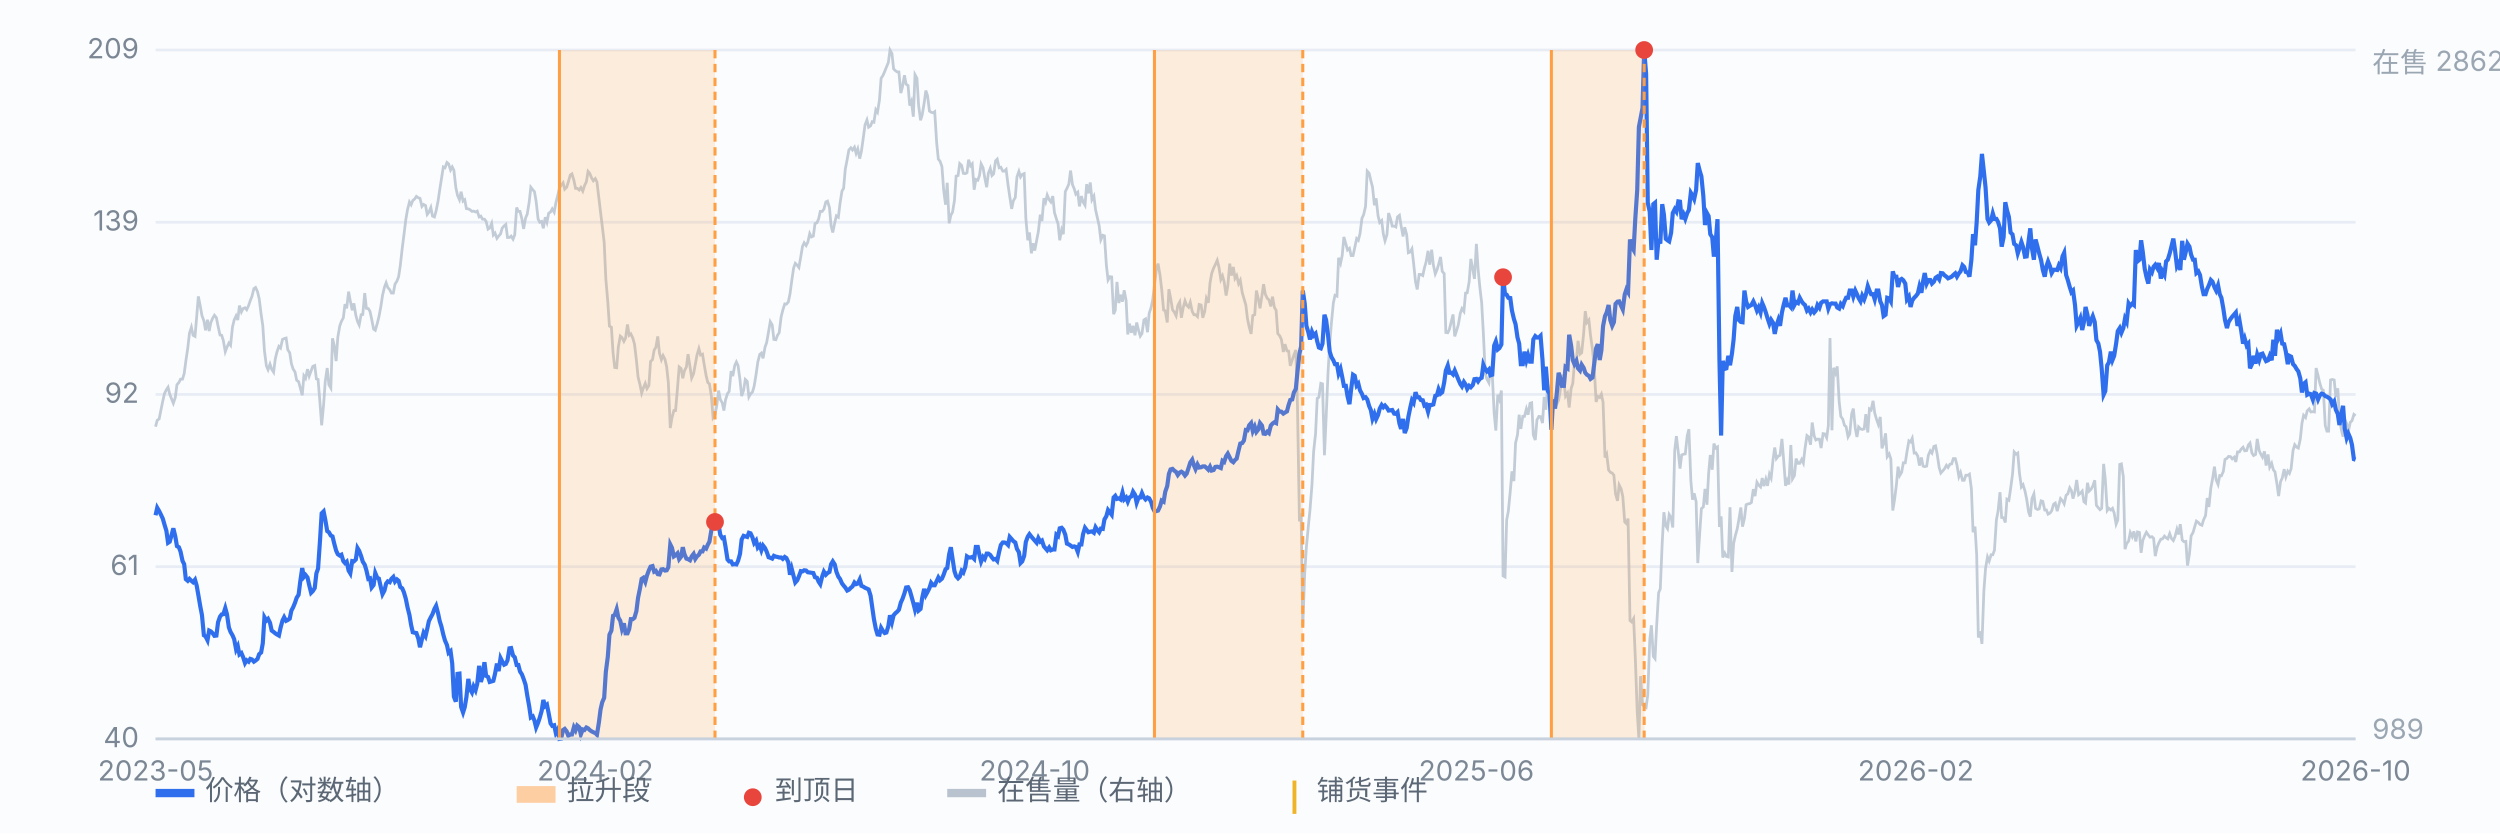
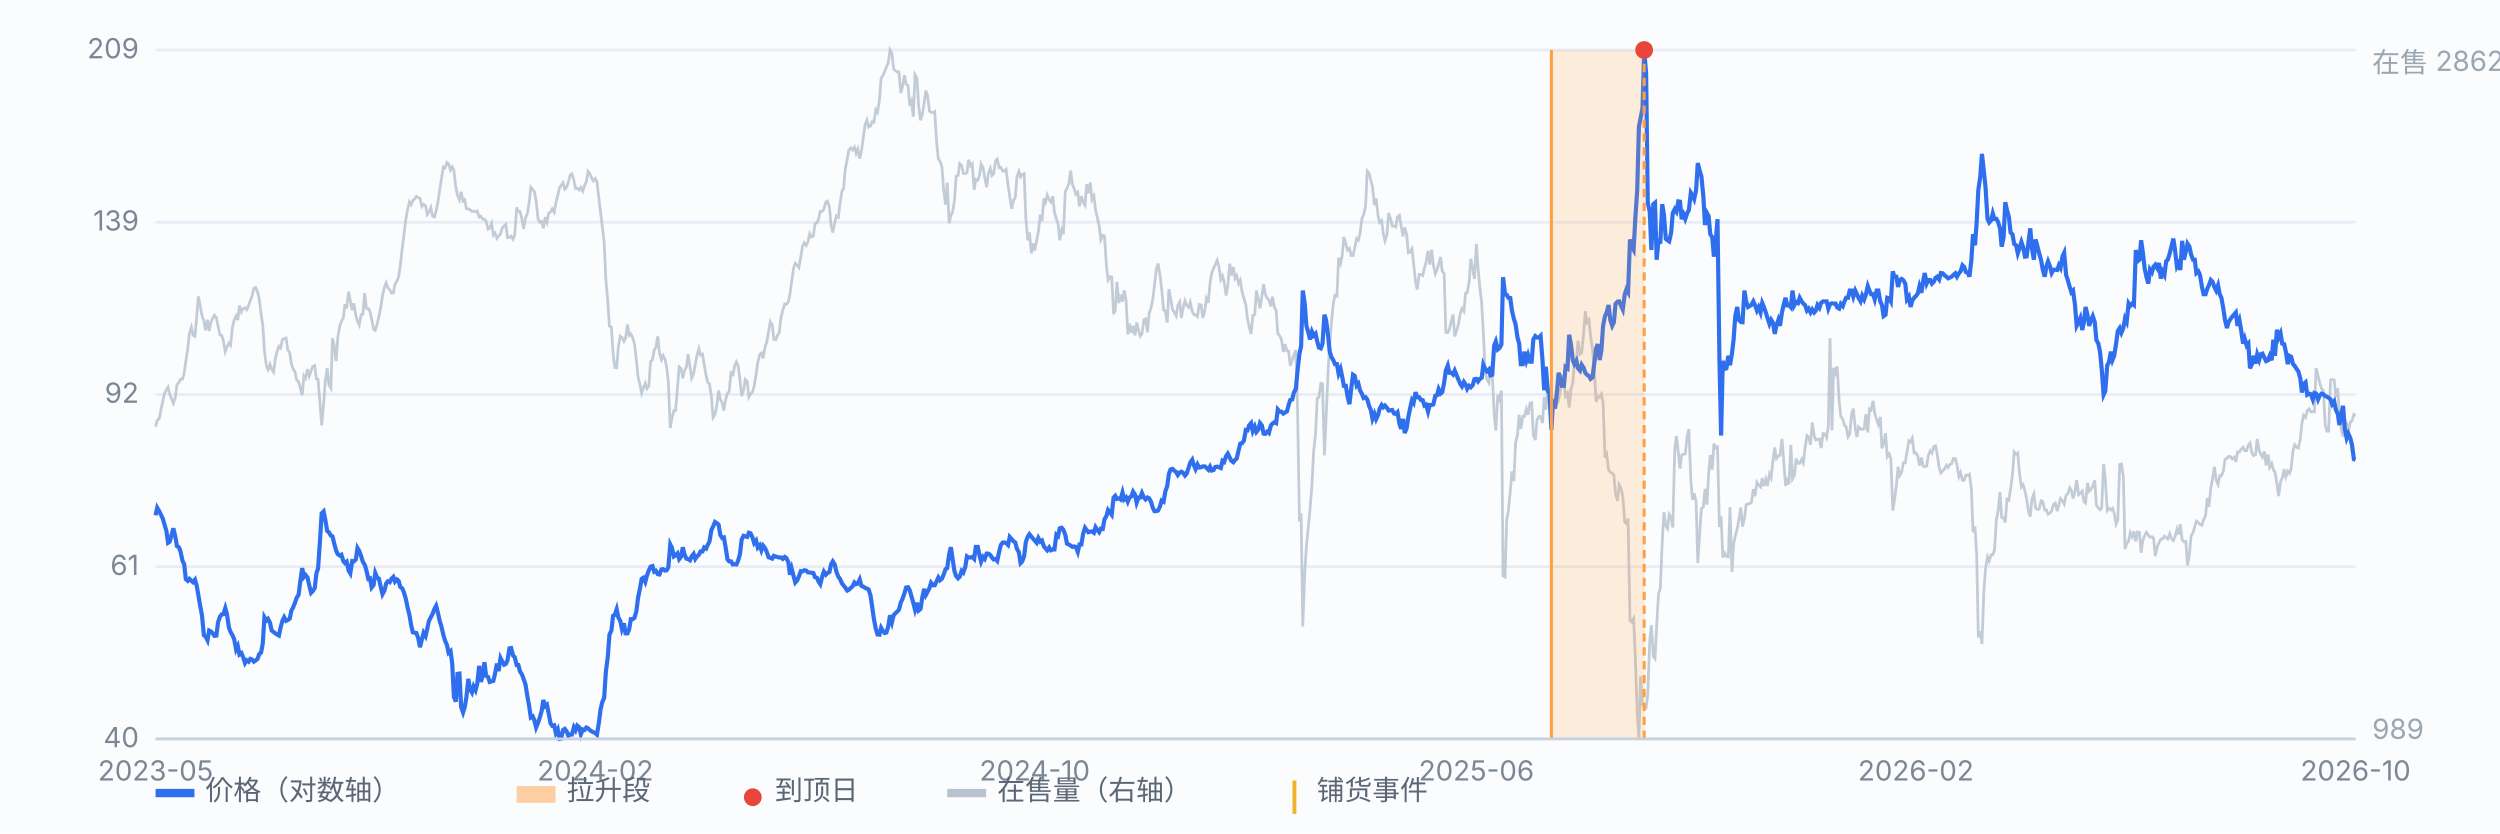
<svg xmlns="http://www.w3.org/2000/svg" viewBox="0 0 900 300" preserveAspectRatio="xMidYMid meet" style="width:100%;max-width:900px;height:auto;display:block" font-family="-apple-system,Segoe UI,Microsoft YaHei,sans-serif" font-size="10">
  <rect x="0" y="0" width="900" height="300" fill="#fbfcfe" />
  <line x1="56" y1="266.0" x2="848" y2="266.0" stroke="#e8edf5" stroke-width="1" />
  <text x="50" y="269.0" text-anchor="end" fill="#7b8794">40</text>
  <line x1="56" y1="204.0" x2="848" y2="204.0" stroke="#e8edf5" stroke-width="1" />
  <text x="50" y="207.0" text-anchor="end" fill="#7b8794">61</text>
  <line x1="56" y1="142.0" x2="848" y2="142.0" stroke="#e8edf5" stroke-width="1" />
  <text x="50" y="145.0" text-anchor="end" fill="#7b8794">92</text>
  <line x1="56" y1="80.0" x2="848" y2="80.0" stroke="#e8edf5" stroke-width="1" />
  <text x="50" y="83.0" text-anchor="end" fill="#7b8794">139</text>
  <line x1="56" y1="18.0" x2="848" y2="18.0" stroke="#e8edf5" stroke-width="1" />
  <text x="50" y="21.0" text-anchor="end" fill="#7b8794">209</text>
  <path d="M56.0 153.6 L56.6 151.3 L57.3 150.8 L57.9 147.8 L58.6 144.4 L59.2 141.7 L59.9 140.3 L60.5 139.4 L61.1 141.9 L61.8 143.7 L62.4 145.2 L63.1 143.1 L63.7 138.5 L64.4 137.7 L65.0 136.5 L65.7 136.5 L66.3 134.5 L66.9 130.0 L67.6 125.3 L68.2 120.0 L68.9 117.8 L69.5 120.7 L70.2 121.1 L70.8 114.1 L71.4 106.7 L72.1 110.2 L72.7 113.6 L73.4 115.5 L74.0 118.9 L74.7 115.1 L75.3 119.2 L75.9 116.1 L76.6 114.5 L77.2 113.5 L77.9 114.4 L78.5 117.4 L79.2 120.6 L79.8 120.7 L80.4 122.6 L81.1 126.6 L81.7 125.0 L82.4 123.5 L83.0 124.3 L83.7 117.7 L84.3 115.2 L85.0 113.7 L85.6 115.2 L86.2 110.0 L86.9 112.3 L87.5 111.1 L88.2 110.8 L88.8 111.5 L89.5 110.0 L90.1 108.2 L90.7 106.7 L91.4 103.9 L92.0 103.5 L92.7 105.0 L93.3 107.5 L94.0 113.1 L94.6 117.2 L95.2 126.3 L95.9 131.7 L96.5 133.1 L97.2 131.1 L97.8 132.9 L98.5 134.0 L99.1 129.2 L99.7 126.7 L100.4 124.7 L101.0 125.3 L101.7 122.2 L102.3 121.9 L103.0 121.7 L103.6 125.9 L104.3 127.0 L104.9 130.9 L105.5 132.8 L106.2 133.9 L106.8 136.9 L107.5 137.4 L108.1 139.6 L108.8 142.3 L109.4 135.3 L110.0 136.2 L110.7 132.9 L111.3 135.4 L112.0 133.5 L112.6 131.9 L113.3 131.6 L113.9 136.4 L114.5 136.6 L115.2 145.1 L115.8 153.1 L116.5 145.6 L117.1 137.2 L117.8 132.5 L118.4 138.5 L119.1 139.7 L119.7 121.8 L120.3 124.3 L121.0 130.0 L121.6 121.5 L122.3 117.4 L122.9 115.7 L123.6 114.4 L124.2 109.5 L124.8 111.0 L125.5 105.0 L126.1 108.3 L126.8 111.7 L127.4 109.2 L128.1 113.5 L128.7 115.7 L129.3 117.0 L130.0 113.3 L130.6 113.2 L131.3 105.5 L131.9 111.0 L132.6 111.1 L133.2 112.1 L133.8 114.9 L134.5 118.5 L135.1 118.9 L135.8 116.5 L136.4 114.1 L137.1 110.4 L137.7 106.4 L138.4 103.4 L139.0 101.8 L139.6 103.5 L140.3 104.3 L140.9 105.5 L141.6 105.5 L142.2 102.3 L142.9 101.2 L143.5 99.6 L144.1 95.6 L144.8 89.4 L145.4 84.7 L146.1 79.0 L146.7 75.5 L147.4 72.7 L148.0 73.7 L148.6 72.2 L149.3 71.6 L149.9 70.7 L150.6 71.2 L151.2 71.4 L151.9 74.3 L152.5 73.6 L153.2 74.0 L153.8 77.2 L154.4 76.4 L155.1 74.7 L155.7 77.8 L156.4 78.1 L157.0 75.9 L157.7 72.4 L158.3 68.3 L158.9 64.5 L159.6 60.1 L160.2 60.4 L160.9 58.5 L161.5 59.0 L162.2 61.2 L162.8 60.1 L163.4 61.3 L164.1 67.5 L164.7 70.3 L165.4 71.9 L166.0 69.0 L166.7 72.4 L167.3 71.9 L167.9 75.1 L168.6 75.2 L169.2 75.5 L169.9 76.1 L170.5 76.0 L171.2 76.3 L171.8 76.0 L172.5 78.1 L173.1 77.8 L173.7 78.9 L174.4 78.9 L175.0 79.7 L175.7 82.5 L176.3 82.1 L177.0 80.4 L177.6 84.6 L178.2 83.9 L178.9 85.8 L179.5 85.0 L180.2 84.2 L180.8 82.1 L181.5 81.3 L182.1 80.8 L182.7 85.5 L183.4 85.5 L184.0 85.0 L184.7 86.1 L185.3 84.5 L186.0 74.7 L186.6 76.1 L187.2 76.1 L187.9 78.9 L188.5 82.4 L189.2 78.5 L189.8 77.1 L190.5 72.8 L191.1 67.4 L191.8 68.3 L192.4 69.0 L193.0 72.4 L193.7 78.8 L194.3 80.0 L195.0 79.7 L195.6 82.2 L196.3 78.2 L196.9 80.0 L197.5 76.8 L198.2 76.3 L198.8 75.2 L199.5 76.4 L200.1 73.1 L200.8 70.3 L201.4 67.7 L202.0 66.7 L202.7 65.8 L203.3 68.1 L204.0 67.4 L204.6 65.5 L205.3 63.0 L205.9 62.6 L206.6 64.9 L207.2 67.8 L207.8 67.8 L208.5 68.4 L209.1 67.5 L209.8 68.8 L210.4 66.9 L211.1 65.4 L211.7 61.7 L212.3 62.4 L213.0 64.1 L213.6 65.1 L214.3 64.3 L214.9 65.5 L215.6 71.4 L216.2 76.4 L216.8 81.3 L217.5 87.2 L218.1 100.4 L218.8 108.6 L219.4 117.4 L220.1 117.8 L220.7 127.0 L221.3 132.3 L222.0 132.4 L222.6 124.9 L223.3 121.0 L223.9 121.5 L224.6 122.9 L225.2 121.7 L225.9 116.8 L226.5 120.7 L227.1 120.2 L227.8 121.7 L228.4 123.8 L229.1 129.6 L229.7 135.7 L230.4 138.5 L231.0 141.5 L231.6 139.7 L232.3 138.0 L232.9 139.9 L233.6 138.8 L234.2 130.1 L234.9 129.5 L235.5 126.0 L236.1 125.1 L236.8 121.1 L237.4 127.1 L238.1 129.5 L238.7 128.0 L239.4 129.4 L240.0 132.1 L240.6 137.7 L241.3 154.1 L241.9 150.4 L242.6 147.8 L243.2 147.8 L243.9 139.7 L244.5 132.1 L245.2 132.7 L245.8 136.2 L246.4 133.5 L247.1 132.1 L247.7 127.5 L248.4 132.0 L249.0 136.1 L249.7 134.5 L250.3 131.2 L250.9 127.9 L251.6 125.5 L252.2 127.8 L252.9 127.5 L253.5 131.2 L254.2 135.2 L254.8 137.7 L255.4 138.2 L256.1 142.7 L256.7 150.3 L257.4 149.2 L258.0 146.2 L258.7 140.6 L259.3 143.8 L260.0 145.0 L260.6 147.8 L261.2 143.9 L261.9 141.7 L262.5 140.9 L263.2 133.6 L263.8 135.4 L264.5 131.6 L265.1 130.3 L265.7 131.6 L266.4 136.8 L267.0 142.6 L267.7 140.5 L268.3 136.6 L269.0 137.3 L269.6 142.9 L270.2 141.8 L270.9 141.1 L271.5 139.0 L272.2 134.7 L272.8 130.4 L273.5 127.6 L274.1 127.1 L274.7 129.0 L275.4 125.0 L276.0 123.3 L276.7 119.3 L277.3 115.8 L278.0 117.0 L278.6 122.2 L279.3 122.3 L279.9 120.7 L280.5 119.8 L281.2 114.1 L281.8 111.7 L282.5 109.4 L283.1 109.5 L283.8 108.7 L284.4 105.8 L285.0 101.3 L285.7 96.5 L286.3 94.8 L287.0 95.5 L287.6 96.3 L288.3 92.3 L288.9 88.7 L289.5 87.4 L290.2 88.4 L290.8 87.2 L291.5 84.1 L292.1 85.3 L292.8 85.0 L293.4 80.5 L294.1 80.2 L294.7 78.8 L295.3 76.1 L296.0 76.1 L296.6 75.3 L297.3 72.7 L297.9 72.4 L298.6 74.7 L299.2 81.3 L299.8 83.7 L300.5 80.2 L301.1 77.7 L301.8 78.2 L302.4 73.3 L303.1 68.8 L303.7 67.8 L304.3 60.9 L305.0 57.3 L305.6 54.0 L306.3 53.2 L306.9 54.0 L307.6 53.0 L308.2 55.2 L308.8 53.6 L309.5 57.1 L310.1 54.5 L310.8 49.5 L311.4 45.0 L312.1 43.2 L312.7 45.8 L313.4 45.3 L314.0 43.8 L314.6 44.0 L315.3 39.5 L315.9 40.4 L316.6 36.0 L317.2 28.2 L317.9 27.1 L318.5 25.7 L319.1 24.2 L319.8 22.5 L320.4 18.0 L321.1 19.3 L321.7 24.8 L322.4 25.5 L323.0 25.9 L323.6 25.9 L324.3 33.5 L324.9 31.2 L325.6 27.1 L326.2 30.3 L326.9 30.8 L327.5 38.0 L328.1 36.5 L328.8 42.0 L329.4 26.9 L330.1 28.2 L330.7 37.9 L331.4 43.3 L332.0 41.3 L332.7 37.1 L333.3 32.6 L333.9 34.4 L334.6 40.0 L335.2 40.4 L335.9 40.6 L336.5 40.2 L337.2 51.4 L337.8 57.3 L338.4 58.0 L339.1 60.0 L339.7 68.2 L340.4 73.7 L341.0 65.8 L341.7 80.4 L342.3 77.5 L342.9 76.4 L343.6 72.2 L344.2 63.4 L344.9 63.2 L345.5 58.9 L346.2 59.6 L346.8 62.4 L347.5 62.5 L348.1 62.2 L348.7 57.5 L349.4 59.7 L350.0 59.0 L350.7 68.3 L351.3 64.6 L352.0 64.9 L352.6 63.2 L353.2 59.0 L353.9 60.4 L354.5 63.9 L355.2 67.4 L355.8 62.4 L356.5 60.6 L357.1 63.2 L357.7 62.6 L358.4 57.9 L359.0 57.3 L359.7 60.4 L360.3 60.2 L361.0 61.6 L361.6 61.6 L362.2 61.0 L362.9 66.6 L363.5 70.7 L364.2 75.2 L364.8 72.3 L365.5 71.1 L366.1 63.7 L366.8 61.7 L367.4 63.7 L368.0 62.8 L368.7 62.5 L369.3 78.5 L370.0 86.5 L370.6 83.7 L371.3 91.2 L371.9 87.6 L372.5 90.2 L373.2 86.5 L373.8 83.4 L374.5 77.3 L375.1 79.6 L375.8 71.4 L376.4 72.8 L377.0 70.2 L377.7 71.9 L378.3 72.7 L379.0 70.6 L379.6 76.5 L380.3 78.8 L380.9 80.6 L381.5 86.5 L382.2 82.7 L382.8 84.3 L383.5 69.0 L384.1 67.8 L384.8 66.2 L385.4 61.4 L386.1 66.5 L386.7 67.9 L387.3 69.9 L388.0 69.2 L388.6 74.3 L389.3 70.6 L389.9 72.7 L390.6 73.9 L391.2 66.3 L391.8 69.6 L392.5 65.7 L393.1 71.9 L393.8 70.6 L394.4 75.5 L395.1 78.6 L395.7 81.3 L396.3 86.3 L397.0 84.7 L397.6 84.9 L398.3 95.5 L398.9 100.8 L399.6 99.6 L400.2 99.7 L400.9 113.1 L401.5 111.7 L402.1 101.5 L402.8 109.1 L403.4 106.1 L404.1 108.6 L404.7 104.5 L405.4 108.2 L406.0 120.4 L406.6 116.5 L407.3 119.8 L407.9 117.3 L408.6 120.7 L409.2 116.1 L409.9 119.0 L410.5 121.0 L411.1 120.1 L411.8 115.2 L412.4 114.8 L413.1 119.6 L413.7 112.8 L414.4 110.7 L415.0 107.8 L415.6 102.7 L416.3 96.8 L416.9 94.9 L417.6 99.0 L418.2 104.1 L418.9 111.6 L419.5 111.9 L420.2 116.1 L420.8 104.1 L421.4 107.2 L422.1 111.5 L422.7 112.3 L423.4 113.7 L424.0 110.0 L424.7 108.7 L425.3 114.4 L425.9 111.0 L426.6 108.3 L427.2 109.9 L427.9 110.6 L428.5 108.8 L429.2 112.1 L429.8 113.3 L430.4 113.3 L431.1 114.0 L431.7 109.6 L432.4 109.8 L433.0 114.4 L433.7 112.1 L434.3 107.4 L435.0 109.0 L435.6 101.9 L436.2 98.5 L436.9 96.5 L437.5 95.3 L438.2 93.7 L438.8 96.1 L439.5 100.6 L440.1 99.3 L440.7 101.5 L441.4 106.4 L442.0 103.0 L442.7 94.9 L443.3 99.2 L444.0 96.1 L444.6 100.2 L445.2 99.2 L445.9 102.1 L446.5 100.9 L447.2 105.3 L447.8 107.4 L448.5 109.8 L449.1 114.8 L449.7 117.7 L450.4 120.2 L451.0 113.6 L451.7 113.3 L452.3 104.6 L453.0 107.6 L453.6 111.0 L454.3 106.4 L454.9 102.3 L455.5 105.9 L456.2 107.4 L456.8 107.9 L457.5 110.3 L458.1 106.8 L458.8 110.7 L459.4 111.7 L460.0 120.1 L460.7 120.9 L461.3 122.2 L462.0 126.7 L462.6 123.9 L463.3 126.3 L463.9 126.4 L464.5 131.7 L465.2 129.6 L465.8 127.8 L466.5 126.0 L467.1 146.6 L467.8 187.7 L468.4 184.8 L469.0 225.5 L469.7 206.3 L470.3 196.9 L471.0 189.5 L471.6 183.5 L472.3 174.6 L472.9 162.6 L473.6 156.1 L474.2 143.4 L474.8 143.0 L475.5 138.0 L476.1 138.2 L476.8 163.9 L477.4 150.5 L478.1 134.0 L478.7 123.8 L479.3 116.4 L480.0 109.1 L480.6 106.3 L481.3 106.6 L481.9 92.8 L482.6 94.8 L483.2 91.9 L483.8 85.3 L484.5 87.8 L485.1 90.0 L485.8 89.4 L486.4 92.0 L487.1 92.0 L487.7 89.2 L488.4 85.9 L489.0 86.5 L489.6 84.1 L490.3 78.6 L490.9 77.3 L491.6 74.3 L492.2 61.6 L492.9 62.4 L493.5 65.0 L494.1 67.3 L494.8 73.9 L495.4 71.4 L496.1 77.7 L496.7 80.1 L497.4 79.4 L498.0 84.2 L498.6 86.7 L499.3 84.5 L499.9 76.7 L500.6 78.8 L501.2 81.4 L501.9 81.4 L502.5 81.7 L503.1 78.1 L503.8 77.5 L504.4 81.3 L505.1 85.1 L505.7 81.8 L506.4 84.5 L507.0 91.0 L507.7 90.7 L508.3 89.6 L508.9 94.8 L509.6 101.5 L510.2 104.2 L510.9 98.8 L511.5 98.8 L512.2 99.2 L512.8 96.4 L513.4 94.3 L514.1 90.3 L514.7 95.3 L515.4 89.9 L516.0 95.3 L516.7 98.6 L517.3 97.2 L517.9 95.2 L518.6 92.5 L519.2 97.7 L519.9 98.5 L520.5 119.7 L521.2 119.8 L521.8 118.5 L522.5 115.6 L523.1 113.2 L523.7 121.1 L524.4 118.9 L525.0 116.9 L525.7 112.8 L526.3 111.1 L527.0 112.1 L527.6 105.5 L528.2 105.4 L528.9 101.4 L529.5 93.2 L530.2 96.8 L530.8 100.4 L531.5 87.8 L532.1 96.7 L532.7 103.0 L533.4 109.0 L534.0 119.8 L534.7 134.5 L535.3 136.5 L536.0 137.8 L536.6 132.0 L537.2 134.4 L537.9 148.8 L538.5 155.0 L539.2 142.1 L539.8 143.8 L540.5 140.6 L541.1 207.3 L541.8 207.7 L542.4 187.2 L543.0 184.0 L543.7 176.8 L544.3 169.7 L545.0 173.2 L545.6 159.5 L546.3 156.5 L546.9 149.3 L547.5 154.4 L548.2 149.9 L548.8 149.9 L549.5 147.2 L550.1 149.3 L550.8 145.2 L551.4 145.0 L552.0 156.6 L552.7 158.4 L553.3 151.2 L554.0 149.9 L554.6 150.0 L555.3 152.3 L555.9 142.9 L556.5 147.5 L557.2 138.5 L557.8 140.9 L558.5 141.9 L559.1 145.2 L559.8 145.1 L560.4 145.5 L561.1 144.1 L561.7 140.6 L562.3 134.9 L563.0 137.3 L563.6 142.6 L564.3 141.5 L564.9 146.7 L565.6 139.9 L566.2 138.0 L566.8 130.7 L567.5 129.8 L568.1 122.7 L568.8 127.5 L569.4 127.0 L570.1 120.2 L570.7 112.0 L571.3 116.1 L572.0 115.2 L572.6 120.9 L573.3 125.8 L573.9 132.0 L574.6 144.7 L575.2 142.7 L575.9 143.1 L576.5 141.9 L577.1 144.8 L577.8 164.7 L578.4 163.5 L579.1 169.2 L579.7 170.0 L580.4 170.3 L581.0 171.1 L581.6 177.8 L582.3 180.3 L582.9 174.6 L583.6 176.0 L584.2 178.7 L584.9 187.9 L585.5 188.5 L586.1 186.7 L586.8 223.4 L587.4 223.9 L588.1 222.7 L588.7 236.5 L589.4 256.3 L590.0 266.0 L590.6 243.4 L591.3 253.7 L591.9 254.3 L592.6 254.7 L593.2 250.1 L593.9 230.6 L594.5 225.1 L595.2 236.3 L595.8 237.1 L596.4 225.1 L597.1 213.4 L597.7 212.0 L598.4 195.3 L599.0 184.4 L599.7 189.3 L600.3 190.3 L600.9 185.2 L601.6 186.3 L602.2 189.9 L602.9 162.1 L603.5 157.0 L604.2 163.0 L604.8 168.7 L605.4 163.8 L606.1 163.5 L606.7 163.4 L607.4 156.9 L608.0 154.5 L608.7 172.9 L609.3 179.9 L609.9 177.6 L610.6 180.6 L611.2 202.7 L611.9 191.9 L612.5 183.1 L613.2 182.5 L613.8 176.0 L614.5 181.7 L615.1 170.5 L615.7 163.8 L616.4 169.1 L617.0 159.7 L617.7 161.3 L618.3 160.9 L619.0 189.7 L619.6 185.9 L620.2 200.7 L620.9 199.1 L621.5 200.3 L622.2 200.5 L622.8 182.6 L623.5 205.9 L624.1 195.7 L624.7 192.9 L625.4 190.4 L626.0 187.0 L626.7 182.7 L627.3 189.6 L628.0 186.6 L628.6 181.7 L629.3 181.4 L629.9 181.3 L630.5 180.9 L631.2 176.1 L631.8 178.6 L632.5 173.6 L633.1 174.6 L633.8 175.3 L634.4 172.1 L635.0 175.0 L635.7 172.5 L636.3 174.9 L637.0 170.7 L637.6 172.1 L638.3 165.4 L638.9 161.1 L639.5 165.1 L640.2 164.2 L640.8 163.9 L641.5 158.0 L642.1 165.4 L642.8 174.9 L643.4 172.9 L644.0 174.4 L644.7 160.2 L645.3 172.4 L646.0 171.2 L646.6 165.1 L647.3 166.8 L647.9 166.8 L648.6 165.4 L649.2 166.7 L649.8 161.5 L650.5 156.8 L651.1 157.3 L651.8 160.1 L652.4 152.1 L653.1 156.9 L653.7 158.4 L654.3 158.1 L655.0 158.1 L655.6 161.3 L656.3 156.1 L656.9 156.2 L657.6 157.6 L658.2 153.3 L658.8 121.7 L659.5 154.9 L660.1 132.4 L660.8 134.3 L661.4 131.9 L662.1 144.6 L662.7 149.9 L663.4 150.9 L664.0 153.1 L664.6 153.6 L665.3 157.3 L665.9 156.2 L666.6 149.0 L667.2 147.1 L667.9 154.2 L668.5 157.3 L669.1 153.7 L669.8 154.4 L670.4 154.6 L671.1 154.4 L671.7 149.1 L672.4 155.7 L673.0 147.2 L673.6 147.6 L674.3 144.3 L674.9 148.7 L675.6 151.1 L676.2 152.8 L676.9 150.1 L677.5 161.4 L678.1 159.8 L678.8 156.0 L679.4 164.4 L680.1 163.4 L680.7 165.2 L681.4 183.8 L682.0 180.1 L682.7 174.6 L683.3 168.0 L683.9 171.2 L684.6 170.0 L685.2 166.6 L685.9 166.6 L686.5 162.7 L687.2 158.7 L687.8 159.1 L688.4 157.8 L689.1 163.1 L689.7 163.0 L690.4 164.2 L691.0 167.6 L691.7 164.7 L692.3 167.8 L692.9 168.0 L693.6 167.8 L694.2 163.9 L694.9 162.3 L695.5 163.1 L696.2 160.7 L696.8 160.5 L697.4 163.6 L698.1 168.3 L698.7 170.3 L699.4 169.5 L700.0 168.8 L700.7 167.5 L701.3 168.3 L702.0 167.1 L702.6 167.0 L703.2 165.1 L703.9 165.1 L704.5 167.4 L705.2 171.6 L705.8 170.1 L706.5 172.9 L707.1 172.9 L707.7 171.1 L708.4 171.1 L709.0 170.7 L709.7 176.0 L710.3 191.6 L711.0 189.6 L711.6 199.7 L712.2 229.5 L712.9 227.3 L713.5 231.8 L714.2 212.6 L714.8 204.6 L715.5 200.5 L716.1 202.0 L716.8 199.7 L717.4 199.7 L718.0 198.1 L718.7 187.2 L719.3 184.0 L720.0 177.2 L720.6 186.3 L721.3 186.4 L721.9 188.1 L722.5 179.7 L723.2 180.1 L723.8 176.0 L724.5 170.8 L725.1 162.7 L725.8 163.5 L726.4 163.1 L727.0 170.3 L727.7 175.3 L728.3 174.5 L729.0 176.8 L729.6 179.7 L730.3 184.3 L730.9 186.0 L731.5 179.5 L732.2 177.8 L732.8 183.0 L733.5 183.4 L734.1 183.2 L734.8 180.3 L735.4 180.5 L736.1 183.6 L736.7 183.6 L737.3 185.1 L738.0 184.7 L738.6 183.9 L739.3 181.5 L739.9 181.1 L740.6 184.0 L741.2 181.7 L741.8 179.5 L742.5 180.3 L743.1 181.4 L743.8 178.3 L744.4 177.8 L745.1 175.6 L745.7 176.6 L746.3 179.5 L747.0 176.8 L747.6 172.8 L748.3 178.1 L748.9 177.6 L749.6 176.8 L750.2 180.6 L750.8 181.1 L751.5 173.8 L752.1 176.8 L752.8 176.1 L753.4 175.0 L754.1 172.9 L754.7 181.9 L755.4 182.8 L756.0 183.5 L756.6 183.0 L757.3 167.0 L757.9 172.5 L758.6 183.8 L759.2 183.0 L759.9 183.6 L760.5 183.0 L761.1 184.7 L761.8 188.7 L762.4 187.2 L763.1 167.2 L763.7 167.0 L764.4 171.6 L765.0 197.7 L765.6 195.7 L766.3 194.8 L766.9 191.7 L767.6 193.2 L768.2 191.3 L768.9 194.9 L769.5 191.5 L770.2 191.7 L770.8 199.0 L771.4 194.6 L772.1 192.8 L772.7 191.6 L773.4 192.6 L774.0 193.4 L774.7 193.2 L775.3 193.8 L775.9 200.2 L776.6 196.9 L777.2 195.4 L777.9 194.1 L778.5 194.0 L779.2 193.0 L779.8 193.6 L780.4 194.0 L781.1 192.1 L781.7 193.8 L782.4 194.6 L783.0 193.2 L783.7 190.5 L784.3 192.4 L784.9 188.7 L785.6 194.4 L786.2 195.0 L786.9 194.9 L787.5 203.6 L788.2 199.4 L788.8 192.9 L789.5 191.7 L790.1 189.6 L790.7 187.6 L791.4 188.1 L792.0 188.8 L792.7 189.1 L793.3 187.1 L794.0 185.6 L794.6 179.3 L795.2 182.5 L795.9 175.7 L796.5 172.5 L797.2 168.0 L797.8 172.7 L798.5 174.4 L799.1 171.2 L799.7 171.3 L800.4 169.7 L801.0 165.4 L801.7 165.0 L802.3 164.3 L803.0 164.4 L803.6 165.2 L804.3 164.6 L804.9 166.3 L805.5 162.7 L806.2 162.7 L806.8 161.7 L807.5 161.0 L808.1 162.3 L808.8 162.2 L809.4 160.2 L810.0 159.5 L810.7 163.1 L811.3 164.0 L812.0 163.6 L812.6 158.0 L813.3 162.2 L813.9 163.5 L814.5 164.6 L815.2 162.5 L815.8 167.6 L816.5 163.6 L817.1 168.2 L817.8 166.8 L818.4 169.1 L819.0 169.9 L819.7 174.2 L820.3 178.6 L821.0 173.4 L821.6 172.1 L822.3 168.9 L822.9 171.7 L823.6 169.6 L824.2 170.4 L824.8 168.7 L825.5 162.1 L826.1 160.1 L826.8 161.0 L827.4 161.3 L828.1 158.1 L828.7 152.4 L829.3 149.5 L830.0 150.3 L830.6 147.9 L831.3 147.2 L831.9 148.3 L832.6 148.2 L833.2 148.3 L833.8 132.5 L834.5 135.2 L835.1 137.8 L835.8 140.1 L836.4 140.5 L837.1 153.2 L837.7 155.2 L838.3 155.2 L839.0 136.8 L839.6 136.6 L840.3 136.8 L840.9 142.9 L841.6 139.8 L842.2 150.5 L842.9 154.8 L843.5 157.2 L844.1 150.9 L844.8 152.5 L845.4 155.3 L846.1 152.0 L846.7 151.5 L847.4 149.2 L848.0 149.7" fill="none" stroke="#b9c3cf" stroke-width="1" opacity="0.85" />
  <text x="854" y="26" fill="#9aa6b2">在售 2862</text>
  <text x="854" y="266" fill="#9aa6b2">989</text>
  <path d="M56.0 185.5 L56.6 182.8 L57.3 184.0 L57.9 185.2 L58.6 186.7 L59.2 188.8 L59.9 191.1 L60.5 195.4 L61.1 195.0 L61.8 192.5 L62.4 190.2 L63.1 193.1 L63.7 196.6 L64.4 197.0 L65.0 198.6 L65.7 201.9 L66.3 203.1 L66.9 208.5 L67.6 209.1 L68.2 208.4 L68.9 209.1 L69.5 209.6 L70.2 208.7 L70.8 210.8 L71.4 214.2 L72.1 218.3 L72.7 221.4 L73.4 228.7 L74.0 229.1 L74.7 230.5 L75.3 227.0 L75.9 227.3 L76.6 228.0 L77.2 228.9 L77.9 228.8 L78.5 224.0 L79.2 222.0 L79.8 221.2 L80.4 221.1 L81.1 218.9 L81.7 221.1 L82.4 225.9 L83.0 227.5 L83.7 228.7 L84.3 230.1 L85.0 233.8 L85.6 232.6 L86.2 235.6 L86.9 235.1 L87.5 236.5 L88.2 238.7 L88.8 237.7 L89.5 238.2 L90.1 237.2 L90.7 237.4 L91.4 238.2 L92.0 237.8 L92.7 237.2 L93.3 235.5 L94.0 234.9 L94.6 231.6 L95.2 222.2 L95.9 223.4 L96.5 222.8 L97.2 224.2 L97.8 227.0 L98.5 227.5 L99.1 228.0 L99.7 228.4 L100.4 228.8 L101.0 226.0 L101.7 223.4 L102.3 222.2 L103.0 223.5 L103.6 223.2 L104.3 222.7 L104.9 219.8 L105.5 218.7 L106.2 217.0 L106.8 215.2 L107.5 214.1 L108.1 209.3 L108.8 204.5 L109.4 207.7 L110.0 207.0 L110.7 207.9 L111.3 210.6 L112.0 213.4 L112.6 212.8 L113.3 211.7 L113.9 206.4 L114.5 204.7 L115.2 194.6 L115.8 184.8 L116.5 184.1 L117.1 187.1 L117.8 191.2 L118.4 191.6 L119.1 192.8 L119.7 193.1 L120.3 195.6 L121.0 198.2 L121.6 199.5 L122.3 200.0 L122.9 199.7 L123.6 202.0 L124.2 202.7 L124.8 202.2 L125.5 205.4 L126.1 206.4 L126.8 202.0 L127.4 202.1 L128.1 201.4 L128.7 197.3 L129.3 198.3 L130.0 200.2 L130.6 202.2 L131.3 203.3 L131.9 205.3 L132.6 208.4 L133.2 208.2 L133.8 211.5 L134.5 210.6 L135.1 206.3 L135.8 208.0 L136.4 208.3 L137.1 211.4 L137.7 213.9 L138.4 212.6 L139.0 210.1 L139.6 209.3 L140.3 209.6 L140.9 208.4 L141.6 207.7 L142.2 209.4 L142.9 208.6 L143.5 209.1 L144.1 211.3 L144.8 211.8 L145.4 213.2 L146.1 215.6 L146.7 218.6 L147.4 221.4 L148.0 225.0 L148.6 227.6 L149.3 227.8 L149.9 227.9 L150.6 229.9 L151.2 233.0 L151.9 230.1 L152.5 227.8 L153.2 229.0 L153.8 226.4 L154.4 223.6 L155.1 222.2 L155.7 221.1 L156.4 219.2 L157.0 218.1 L157.7 220.8 L158.3 223.6 L158.9 225.5 L159.6 228.5 L160.2 230.6 L160.9 232.2 L161.5 235.0 L162.2 234.4 L162.8 238.9 L163.4 250.8 L164.1 252.6 L164.7 242.6 L165.4 242.5 L166.0 254.5 L166.7 256.5 L167.3 254.6 L167.9 251.0 L168.6 244.4 L169.2 248.1 L169.9 249.3 L170.5 247.1 L171.2 248.5 L171.8 246.2 L172.5 239.7 L173.1 245.5 L173.7 243.5 L174.4 238.4 L175.0 243.3 L175.7 243.7 L176.3 245.5 L177.0 245.3 L177.6 245.1 L178.2 242.6 L178.9 238.9 L179.5 241.6 L180.2 236.9 L180.8 238.1 L181.5 239.3 L182.1 239.0 L182.7 237.7 L183.4 233.4 L184.0 233.3 L184.7 236.0 L185.3 236.6 L186.0 239.4 L186.6 239.4 L187.2 241.7 L187.9 242.8 L188.5 244.4 L189.2 246.5 L189.8 250.3 L190.5 254.2 L191.1 258.3 L191.8 257.9 L192.4 259.4 L193.0 261.9 L193.7 260.2 L194.3 258.4 L195.0 255.9 L195.6 252.0 L196.3 254.2 L196.9 253.7 L197.5 256.7 L198.2 260.4 L198.8 261.3 L199.5 261.1 L200.1 263.9 L200.8 262.6 L201.4 266.0 L202.0 265.9 L202.7 262.8 L203.3 262.4 L204.0 263.3 L204.6 264.9 L205.3 264.4 L205.9 264.4 L206.6 261.8 L207.2 262.9 L207.8 261.2 L208.5 261.8 L209.1 264.4 L209.8 262.6 L210.4 262.8 L211.1 261.9 L211.7 262.2 L212.3 262.8 L213.0 263.3 L213.6 263.6 L214.3 263.9 L214.9 264.5 L215.6 260.1 L216.2 255.4 L216.8 252.8 L217.5 251.2 L218.1 241.9 L218.8 236.5 L219.4 228.5 L220.1 227.0 L220.7 221.7 L221.3 221.4 L222.0 219.3 L222.6 222.3 L223.3 223.5 L223.9 226.4 L224.6 224.4 L225.2 228.0 L225.9 228.0 L226.5 226.5 L227.1 222.9 L227.8 222.9 L228.4 222.4 L229.1 220.0 L229.7 215.2 L230.4 211.8 L231.0 208.4 L231.6 208.0 L232.3 209.5 L232.9 207.2 L233.6 205.3 L234.2 204.0 L234.9 203.8 L235.5 205.8 L236.1 205.5 L236.8 206.7 L237.4 206.8 L238.1 205.0 L238.7 204.9 L239.4 205.4 L240.0 205.3 L240.6 204.2 L241.3 196.0 L241.9 197.2 L242.6 200.3 L243.2 199.9 L243.9 199.2 L244.5 201.3 L245.2 200.4 L245.8 197.0 L246.4 199.5 L247.1 201.1 L247.7 201.3 L248.4 201.7 L249.0 200.3 L249.7 199.4 L250.3 201.2 L250.9 200.3 L251.6 199.7 L252.2 198.5 L252.9 198.5 L253.5 197.1 L254.2 197.5 L254.8 196.1 L255.4 195.0 L256.1 190.8 L256.7 189.6 L257.4 187.9 L258.0 188.3 L258.7 188.9 L259.3 192.5 L260.0 193.7 L260.6 193.5 L261.2 196.9 L261.9 201.4 L262.5 202.1 L263.2 202.1 L263.8 203.2 L264.5 203.1 L265.1 203.2 L265.7 201.9 L266.4 199.4 L267.0 194.2 L267.7 192.9 L268.3 193.1 L269.0 193.3 L269.6 191.8 L270.2 192.0 L270.9 193.5 L271.5 195.5 L272.2 194.6 L272.8 197.1 L273.5 196.3 L274.1 198.1 L274.7 196.4 L275.4 197.3 L276.0 198.6 L276.7 200.6 L277.3 200.8 L278.0 201.1 L278.6 200.1 L279.3 200.4 L279.9 200.5 L280.5 200.7 L281.2 200.7 L281.8 201.2 L282.5 200.5 L283.1 200.9 L283.8 202.4 L284.4 206.9 L285.0 204.7 L285.7 207.4 L286.3 209.7 L287.0 208.9 L287.6 207.5 L288.3 205.6 L288.9 205.7 L289.5 205.3 L290.2 205.4 L290.8 206.0 L291.5 206.1 L292.1 206.2 L292.8 206.3 L293.4 207.8 L294.1 208.0 L294.7 209.4 L295.3 210.3 L296.0 207.5 L296.6 205.8 L297.3 206.9 L297.9 206.3 L298.6 205.9 L299.2 203.1 L299.8 202.1 L300.5 203.2 L301.1 205.8 L301.8 207.6 L302.4 208.4 L303.1 210.0 L303.7 210.8 L304.3 211.5 L305.0 212.6 L305.6 212.3 L306.3 211.6 L306.9 211.1 L307.6 209.7 L308.2 210.3 L308.8 210.1 L309.5 208.6 L310.1 210.9 L310.8 211.2 L311.4 211.6 L312.1 211.9 L312.7 212.2 L313.4 214.4 L314.0 218.6 L314.6 222.8 L315.3 226.4 L315.9 228.4 L316.6 228.5 L317.2 226.0 L317.9 227.2 L318.5 227.9 L319.1 227.7 L319.8 225.4 L320.4 221.5 L321.1 224.0 L321.7 221.5 L322.4 220.7 L323.0 220.2 L323.6 219.5 L324.3 216.9 L324.9 215.6 L325.6 213.6 L326.2 211.5 L326.9 211.4 L327.5 212.5 L328.1 214.6 L328.8 217.1 L329.4 219.5 L330.1 217.0 L330.7 219.8 L331.4 219.2 L332.0 215.2 L332.7 212.0 L333.3 214.2 L333.9 213.1 L334.6 211.7 L335.2 209.8 L335.9 210.7 L336.5 210.7 L337.2 209.2 L337.8 207.9 L338.4 208.9 L339.1 208.3 L339.7 206.9 L340.4 204.9 L341.0 204.5 L341.7 199.5 L342.3 197.0 L342.9 201.0 L343.6 205.6 L344.2 207.4 L344.9 208.2 L345.5 207.6 L346.2 205.5 L346.8 206.1 L347.5 204.1 L348.1 200.3 L348.7 200.7 L349.4 200.7 L350.0 200.5 L350.7 201.2 L351.3 196.9 L352.0 196.9 L352.6 199.8 L353.2 202.2 L353.9 200.5 L354.5 201.2 L355.2 199.3 L355.8 199.3 L356.5 199.8 L357.1 200.7 L357.7 201.4 L358.4 201.2 L359.0 201.9 L359.7 198.6 L360.3 196.2 L361.0 195.3 L361.6 195.3 L362.2 195.5 L362.9 196.2 L363.5 193.3 L364.2 194.1 L364.8 194.8 L365.5 195.3 L366.1 197.6 L366.8 198.8 L367.4 202.7 L368.0 202.1 L368.7 200.1 L369.3 195.1 L370.0 193.2 L370.6 192.3 L371.3 193.2 L371.9 193.9 L372.5 194.6 L373.2 195.4 L373.8 193.7 L374.5 195.0 L375.1 194.6 L375.8 196.7 L376.4 197.4 L377.0 198.1 L377.7 197.1 L378.3 198.1 L379.0 197.8 L379.6 197.8 L380.3 192.5 L380.9 193.0 L381.5 190.2 L382.2 190.0 L382.8 190.7 L383.5 192.5 L384.1 195.7 L384.8 196.0 L385.4 196.4 L386.1 196.9 L386.7 196.7 L387.3 196.9 L388.0 198.7 L388.6 196.0 L389.3 196.0 L389.9 192.3 L390.6 190.0 L391.2 190.8 L391.8 191.6 L392.5 191.4 L393.1 191.3 L393.8 191.8 L394.4 189.8 L395.1 190.9 L395.7 191.6 L396.3 190.3 L397.0 190.4 L397.6 187.0 L398.3 185.8 L398.9 183.6 L399.6 184.5 L400.2 185.3 L400.9 179.1 L401.5 178.5 L402.1 179.6 L402.8 179.4 L403.4 179.8 L404.1 177.3 L404.7 179.8 L405.4 179.1 L406.0 180.6 L406.6 179.1 L407.3 178.7 L407.9 177.0 L408.6 178.1 L409.2 181.0 L409.9 179.1 L410.5 179.1 L411.1 177.5 L411.8 179.1 L412.4 179.8 L413.1 179.1 L413.7 179.4 L414.4 180.7 L415.0 182.8 L415.6 184.0 L416.3 184.0 L416.9 183.8 L417.6 182.3 L418.2 180.2 L418.9 180.6 L419.5 177.0 L420.2 175.0 L420.8 170.6 L421.4 169.0 L422.1 168.8 L422.7 169.4 L423.4 169.9 L424.0 171.0 L424.7 170.1 L425.3 169.8 L425.9 170.2 L426.6 171.2 L427.2 170.5 L427.9 168.4 L428.5 166.5 L429.2 165.5 L429.8 167.5 L430.4 168.9 L431.1 167.2 L431.7 168.3 L432.4 168.2 L433.0 167.9 L433.7 167.9 L434.3 168.4 L435.0 169.1 L435.6 168.0 L436.2 169.4 L436.9 169.2 L437.5 168.1 L438.2 168.0 L438.8 168.2 L439.5 168.5 L440.1 165.9 L440.7 166.3 L441.4 164.2 L442.0 163.3 L442.7 164.7 L443.3 165.9 L444.0 166.4 L444.6 165.6 L445.2 165.1 L445.9 162.1 L446.5 159.7 L447.2 159.5 L447.8 158.6 L448.5 154.8 L449.1 154.9 L449.7 153.1 L450.4 152.3 L451.0 155.2 L451.7 153.6 L452.3 155.5 L453.0 154.6 L453.6 152.3 L454.3 153.2 L454.9 156.1 L455.5 156.2 L456.2 155.4 L456.8 155.9 L457.5 153.2 L458.1 152.5 L458.8 152.0 L459.4 152.3 L460.0 147.4 L460.7 148.2 L461.3 148.2 L462.0 148.9 L462.6 148.5 L463.3 148.1 L463.9 145.8 L464.5 144.0 L465.2 143.8 L465.8 141.3 L466.5 140.0 L467.1 133.7 L467.8 127.3 L468.4 124.7 L469.0 104.6 L469.7 109.3 L470.3 117.3 L471.0 119.6 L471.6 122.2 L472.3 119.4 L472.9 120.8 L473.6 120.1 L474.2 122.9 L474.8 125.1 L475.5 125.4 L476.1 123.7 L476.8 113.3 L477.4 115.2 L478.1 120.8 L478.7 126.6 L479.3 128.5 L480.0 129.7 L480.6 131.1 L481.3 131.1 L481.9 134.5 L482.6 132.8 L483.2 135.7 L483.8 138.9 L484.5 138.9 L485.1 142.6 L485.8 145.5 L486.4 140.2 L487.1 134.9 L487.7 135.3 L488.4 138.8 L489.0 138.1 L489.6 140.5 L490.3 141.8 L490.9 143.3 L491.6 143.0 L492.2 143.8 L492.9 146.2 L493.5 147.6 L494.1 150.8 L494.8 149.0 L495.4 150.9 L496.1 149.4 L496.7 147.1 L497.4 145.8 L498.0 146.6 L498.6 146.0 L499.3 146.8 L499.9 147.8 L500.6 147.7 L501.2 147.6 L501.9 148.9 L502.5 149.0 L503.1 148.4 L503.8 152.5 L504.4 154.4 L505.1 150.8 L505.7 155.9 L506.4 154.1 L507.0 150.1 L507.7 146.7 L508.3 144.1 L508.9 145.0 L509.6 141.2 L510.2 143.0 L510.9 143.0 L511.5 144.0 L512.2 144.1 L512.8 146.0 L513.4 145.7 L514.1 148.2 L514.7 145.8 L515.4 145.8 L516.0 145.6 L516.7 142.5 L517.3 142.3 L517.9 140.1 L518.6 141.7 L519.2 141.2 L519.9 137.7 L520.5 133.4 L521.2 131.6 L521.8 134.2 L522.5 134.2 L523.1 134.8 L523.7 133.4 L524.4 135.1 L525.0 136.6 L525.7 138.2 L526.3 139.1 L527.0 137.5 L527.6 138.4 L528.2 140.0 L528.9 138.9 L529.5 139.4 L530.2 138.6 L530.8 136.5 L531.5 136.4 L532.1 137.3 L532.7 136.4 L533.4 136.0 L534.0 131.3 L534.7 132.9 L535.3 133.7 L536.0 133.0 L536.6 135.1 L537.2 134.9 L537.9 124.4 L538.5 122.9 L539.2 125.8 L539.8 125.3 L540.5 124.0 L541.1 99.8 L541.8 105.9 L542.4 106.1 L543.0 107.2 L543.7 107.3 L544.3 111.8 L545.0 114.8 L545.6 116.7 L546.3 121.5 L546.9 123.7 L547.5 131.1 L548.2 131.1 L548.8 126.6 L549.5 129.8 L550.1 127.8 L550.8 130.2 L551.4 130.2 L552.0 122.2 L552.7 121.0 L553.3 121.5 L554.0 121.5 L554.6 120.9 L555.3 129.6 L555.9 140.5 L556.5 132.0 L557.2 140.7 L557.8 141.7 L558.5 154.7 L559.1 143.8 L559.8 147.1 L560.4 142.1 L561.1 134.2 L561.7 136.0 L562.3 138.9 L563.0 138.9 L563.6 132.1 L564.3 132.6 L564.9 120.5 L565.6 124.4 L566.2 129.6 L566.8 131.1 L567.5 129.9 L568.1 132.6 L568.8 133.4 L569.4 131.3 L570.1 132.4 L570.7 134.2 L571.3 134.9 L572.0 135.3 L572.6 136.4 L573.3 135.9 L573.9 131.1 L574.6 125.4 L575.2 123.9 L575.9 129.6 L576.5 126.1 L577.1 117.4 L577.8 113.8 L578.4 112.5 L579.1 109.8 L579.7 115.2 L580.4 117.3 L581.0 116.0 L581.6 109.4 L582.3 108.6 L582.9 108.5 L583.6 110.1 L584.2 111.4 L584.9 106.0 L585.5 104.2 L586.1 105.2 L586.8 86.2 L587.4 88.8 L588.1 90.0 L588.7 78.8 L589.4 68.4 L590.0 45.7 L590.6 42.6 L591.3 38.9 L591.9 18.0 L592.6 26.5 L593.2 73.0 L593.9 76.2 L594.5 90.0 L595.2 73.5 L595.8 73.0 L596.4 93.5 L597.1 86.0 L597.7 87.7 L598.4 73.5 L599.0 77.2 L599.7 86.0 L600.3 86.5 L600.9 86.9 L601.6 83.8 L602.2 76.7 L602.9 75.3 L603.5 76.2 L604.2 72.5 L604.8 72.6 L605.4 78.9 L606.1 77.2 L606.7 78.8 L607.4 76.7 L608.0 75.6 L608.7 69.4 L609.3 70.4 L609.9 71.7 L610.6 68.4 L611.2 58.7 L611.9 61.5 L612.5 63.5 L613.2 70.6 L613.8 81.0 L614.5 76.7 L615.1 77.8 L615.7 84.3 L616.4 85.4 L617.0 92.4 L617.7 86.5 L618.3 78.9 L619.0 129.6 L619.6 156.8 L620.2 129.9 L620.9 132.8 L621.5 132.6 L622.2 128.1 L622.8 131.5 L623.5 127.3 L624.1 122.2 L624.7 113.8 L625.4 110.5 L626.0 115.2 L626.7 115.9 L627.3 116.0 L628.0 104.6 L628.6 108.5 L629.3 110.5 L629.9 110.1 L630.5 109.8 L631.2 108.5 L631.8 109.8 L632.5 111.8 L633.1 110.6 L633.8 112.5 L634.4 109.1 L635.0 110.5 L635.7 112.5 L636.3 114.5 L637.0 116.6 L637.6 115.1 L638.3 116.2 L638.9 120.2 L639.5 117.3 L640.2 115.2 L640.8 117.3 L641.5 112.5 L642.1 109.8 L642.8 107.2 L643.4 109.9 L644.0 109.8 L644.7 110.6 L645.3 104.6 L646.0 109.8 L646.6 108.7 L647.3 109.1 L647.9 107.2 L648.6 108.5 L649.2 109.3 L649.8 109.8 L650.5 111.8 L651.1 111.1 L651.8 112.5 L652.4 111.4 L653.1 112.5 L653.7 111.8 L654.3 109.8 L655.0 110.8 L655.6 109.0 L656.3 108.5 L656.9 108.5 L657.6 108.5 L658.2 111.1 L658.8 109.5 L659.5 109.2 L660.1 109.3 L660.8 109.3 L661.4 110.7 L662.1 111.1 L662.7 109.4 L663.4 110.2 L664.0 108.5 L664.6 107.2 L665.3 107.2 L665.9 104.6 L666.6 104.6 L667.2 106.8 L667.9 104.6 L668.5 105.9 L669.1 107.3 L669.8 108.5 L670.4 106.4 L671.1 107.8 L671.7 106.1 L672.4 103.0 L673.0 104.6 L673.6 105.9 L674.3 105.9 L674.9 107.8 L675.6 104.6 L676.2 104.6 L676.9 108.5 L677.5 109.8 L678.1 113.8 L678.8 113.3 L679.4 107.2 L680.1 107.4 L680.7 108.5 L681.4 97.7 L682.0 99.6 L682.7 99.6 L683.3 103.3 L683.9 100.8 L684.6 100.4 L685.2 100.9 L685.9 102.1 L686.5 107.8 L687.2 106.8 L687.8 110.5 L688.4 108.2 L689.1 107.2 L689.7 106.6 L690.4 105.7 L691.0 103.1 L691.7 105.4 L692.3 101.3 L692.9 98.3 L693.6 102.1 L694.2 100.8 L694.9 100.8 L695.5 102.1 L696.2 101.4 L696.8 100.0 L697.4 99.6 L698.1 100.6 L698.7 98.3 L699.4 98.4 L700.0 99.1 L700.7 99.6 L701.3 100.2 L702.0 99.9 L702.6 99.6 L703.2 99.0 L703.9 98.4 L704.5 99.6 L705.2 98.4 L705.8 97.7 L706.5 95.5 L707.1 96.1 L707.7 97.9 L708.4 98.1 L709.0 99.6 L709.7 93.5 L710.3 84.3 L711.0 88.3 L711.6 80.0 L712.2 68.4 L712.9 63.5 L713.5 55.4 L714.2 61.8 L714.8 67.5 L715.5 78.8 L716.1 80.1 L716.8 79.3 L717.4 76.8 L718.0 78.8 L718.7 78.8 L719.3 79.9 L720.0 82.2 L720.6 88.8 L721.3 85.4 L721.9 72.8 L722.5 75.6 L723.2 78.1 L723.8 83.7 L724.5 84.4 L725.1 87.8 L725.8 88.3 L726.4 91.2 L727.0 89.4 L727.7 87.1 L728.3 88.9 L729.0 92.4 L729.6 92.3 L730.3 86.7 L730.9 82.2 L731.5 89.4 L732.2 93.5 L732.8 86.2 L733.5 88.8 L734.1 91.2 L734.8 93.7 L735.4 97.1 L736.1 99.6 L736.7 95.9 L737.3 94.1 L738.0 95.9 L738.6 98.3 L739.3 97.1 L739.9 97.1 L740.6 97.2 L741.2 95.5 L741.8 96.5 L742.5 92.3 L743.1 91.0 L743.8 99.0 L744.4 100.8 L745.1 103.3 L745.7 105.2 L746.3 104.6 L747.0 109.8 L747.6 117.3 L748.3 115.9 L748.9 114.5 L749.6 118.8 L750.2 116.0 L750.8 110.5 L751.5 113.4 L752.1 117.3 L752.8 115.2 L753.4 113.8 L754.1 115.9 L754.7 122.4 L755.4 123.7 L756.0 126.6 L756.6 132.6 L757.3 142.1 L757.9 140.8 L758.6 131.5 L759.2 130.5 L759.9 126.6 L760.5 129.6 L761.1 128.1 L761.8 123.7 L762.4 119.2 L763.1 118.1 L763.7 119.8 L764.4 118.1 L765.0 114.7 L765.6 115.9 L766.3 109.2 L766.9 110.1 L767.6 109.3 L768.2 109.8 L768.9 90.0 L769.5 94.1 L770.2 93.5 L770.8 86.5 L771.4 90.7 L772.1 96.8 L772.7 99.6 L773.4 102.1 L774.0 97.0 L774.7 98.0 L775.3 96.0 L775.9 95.3 L776.6 96.5 L777.2 94.7 L777.9 100.3 L778.5 97.7 L779.2 99.0 L779.8 94.1 L780.4 93.5 L781.1 91.2 L781.7 88.8 L782.4 85.9 L783.0 90.0 L783.7 95.9 L784.3 94.8 L784.9 97.2 L785.6 86.7 L786.2 93.5 L786.9 90.6 L787.5 87.7 L788.2 88.8 L788.8 91.7 L789.5 93.5 L790.1 93.5 L790.7 98.3 L791.4 97.7 L792.0 99.0 L792.7 103.3 L793.3 105.9 L794.0 105.9 L794.6 104.0 L795.2 102.7 L795.9 100.8 L796.5 101.4 L797.2 103.4 L797.8 104.6 L798.5 102.7 L799.1 105.9 L799.7 107.2 L800.4 111.1 L801.0 115.2 L801.7 118.1 L802.3 115.9 L803.0 114.8 L803.6 114.0 L804.3 113.2 L804.9 112.5 L805.5 117.3 L806.2 115.3 L806.8 118.8 L807.5 123.7 L808.1 121.9 L808.8 124.4 L809.4 123.7 L810.0 132.6 L810.7 131.1 L811.3 128.1 L812.0 130.9 L812.6 127.6 L813.3 129.6 L813.9 127.5 L814.5 127.3 L815.2 128.8 L815.8 130.0 L816.5 129.7 L817.1 128.1 L817.8 129.7 L818.4 122.3 L819.0 128.1 L819.7 118.7 L820.3 121.6 L821.0 120.0 L821.6 123.7 L822.3 123.9 L822.9 126.6 L823.6 131.1 L824.2 128.1 L824.8 128.4 L825.5 131.1 L826.1 131.7 L826.8 132.9 L827.4 133.7 L828.1 136.2 L828.7 141.3 L829.3 138.2 L830.0 137.6 L830.6 142.1 L831.3 141.7 L831.9 141.9 L832.6 143.8 L833.2 141.5 L833.8 141.7 L834.5 143.8 L835.1 142.4 L835.8 141.7 L836.4 141.9 L837.1 142.6 L837.7 142.8 L838.3 143.2 L839.0 143.8 L839.6 145.5 L840.3 144.5 L840.9 147.5 L841.6 149.0 L842.2 153.0 L842.9 148.9 L843.5 146.1 L844.1 154.3 L844.8 157.7 L845.4 156.1 L846.1 157.7 L846.7 160.1 L847.4 165.3 L848.0 165.5" fill="none" stroke="#2f6fed" stroke-width="1.5" />
-   <rect x="201.4" y="18" width="56.0" height="248" fill="#ff9f43" opacity="0.18" />
-   <line x1="201.4" y1="18" x2="201.4" y2="266" stroke="#ff9f43" stroke-width="1.1" />
-   <line x1="257.4" y1="18" x2="257.4" y2="266" stroke="#ff9f43" stroke-width="1.1" stroke-dasharray="3 2" />
-   <circle cx="257.4" cy="187.9" r="3.2" fill="#e8453c" />
-   <rect x="415.6" y="18" width="53.4" height="248" fill="#ff9f43" opacity="0.18" />
-   <line x1="415.6" y1="18" x2="415.6" y2="266" stroke="#ff9f43" stroke-width="1.1" />
-   <line x1="469.0" y1="18" x2="469.0" y2="266" stroke="#ff9f43" stroke-width="1.1" stroke-dasharray="3 2" />
-   <circle cx="541.1" cy="99.8" r="3.2" fill="#e8453c" />
  <rect x="558.5" y="18" width="33.5" height="248" fill="#ff9f43" opacity="0.18" />
  <line x1="558.5" y1="18" x2="558.5" y2="266" stroke="#ff9f43" stroke-width="1.1" />
  <line x1="591.9" y1="18" x2="591.9" y2="266" stroke="#ff9f43" stroke-width="1.1" stroke-dasharray="3 2" />
  <circle cx="591.9" cy="18.0" r="3.2" fill="#e8453c" />
  <line x1="56" y1="266" x2="848" y2="266" stroke="#c8d2de" stroke-width="1" />
  <text x="56.0" y="281" text-anchor="middle" fill="#7b8794">2023-05</text>
  <text x="214.3" y="281" text-anchor="middle" fill="#7b8794">2024-02</text>
  <text x="372.5" y="281" text-anchor="middle" fill="#7b8794">2024-10</text>
  <text x="531.5" y="281" text-anchor="middle" fill="#7b8794">2025-06</text>
  <text x="689.7" y="281" text-anchor="middle" fill="#7b8794">2026-02</text>
  <text x="848.0" y="281" text-anchor="middle" fill="#7b8794">2026-10</text>
  <g transform="translate(56,292)">
    <rect x="0" y="-8" width="14" height="3" fill="#2f6fed" />
    <text x="18" y="-4" fill="#5b6774">价格（对数轴）</text>
    <rect x="130" y="-9" width="14" height="6" fill="#ff9f43" opacity="0.5" />
    <text x="148" y="-4" fill="#5b6774">拉升段</text>
    <circle cx="215" cy="-5" r="3.2" fill="#e8453c" />
    <text x="223" y="-4" fill="#5b6774">到顶日</text>
    <rect x="285" y="-8" width="14" height="3" fill="#b9c3cf" />
    <text x="303" y="-4" fill="#5b6774">在售量（右轴）</text>
    <line x1="410" y1="-11" x2="410" y2="1" stroke="#f0b429" stroke-width="1.4" />
    <text x="418" y="-4" fill="#5b6774">铺货事件</text>
  </g>
</svg>
